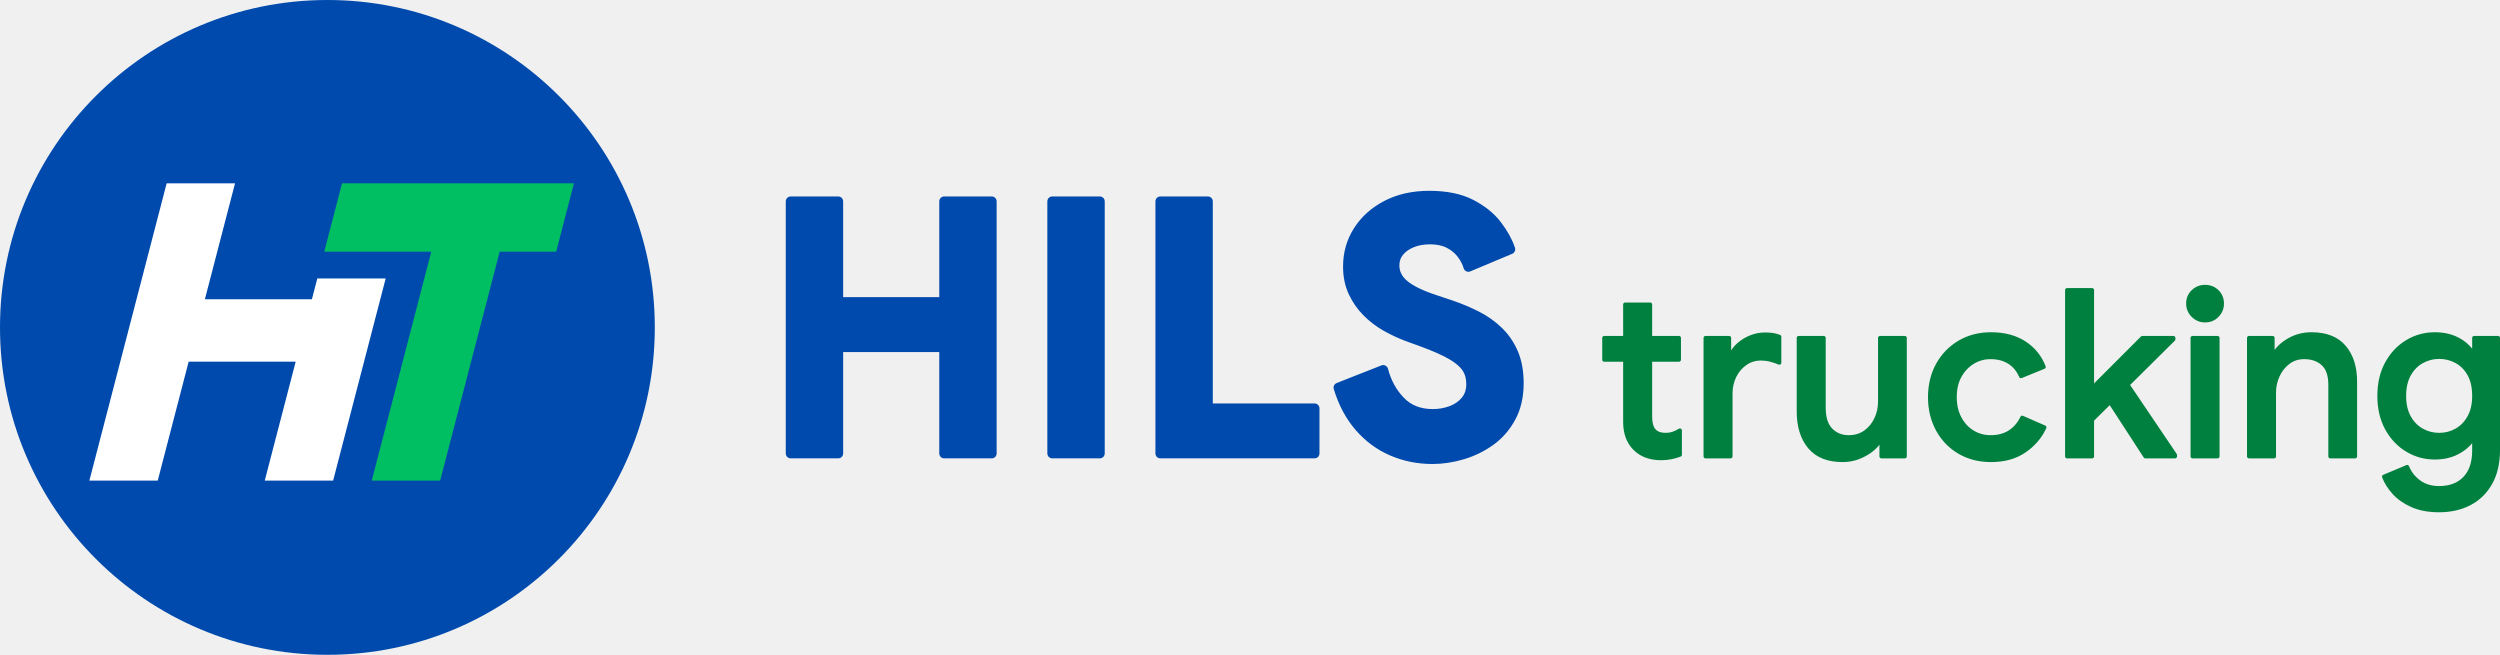
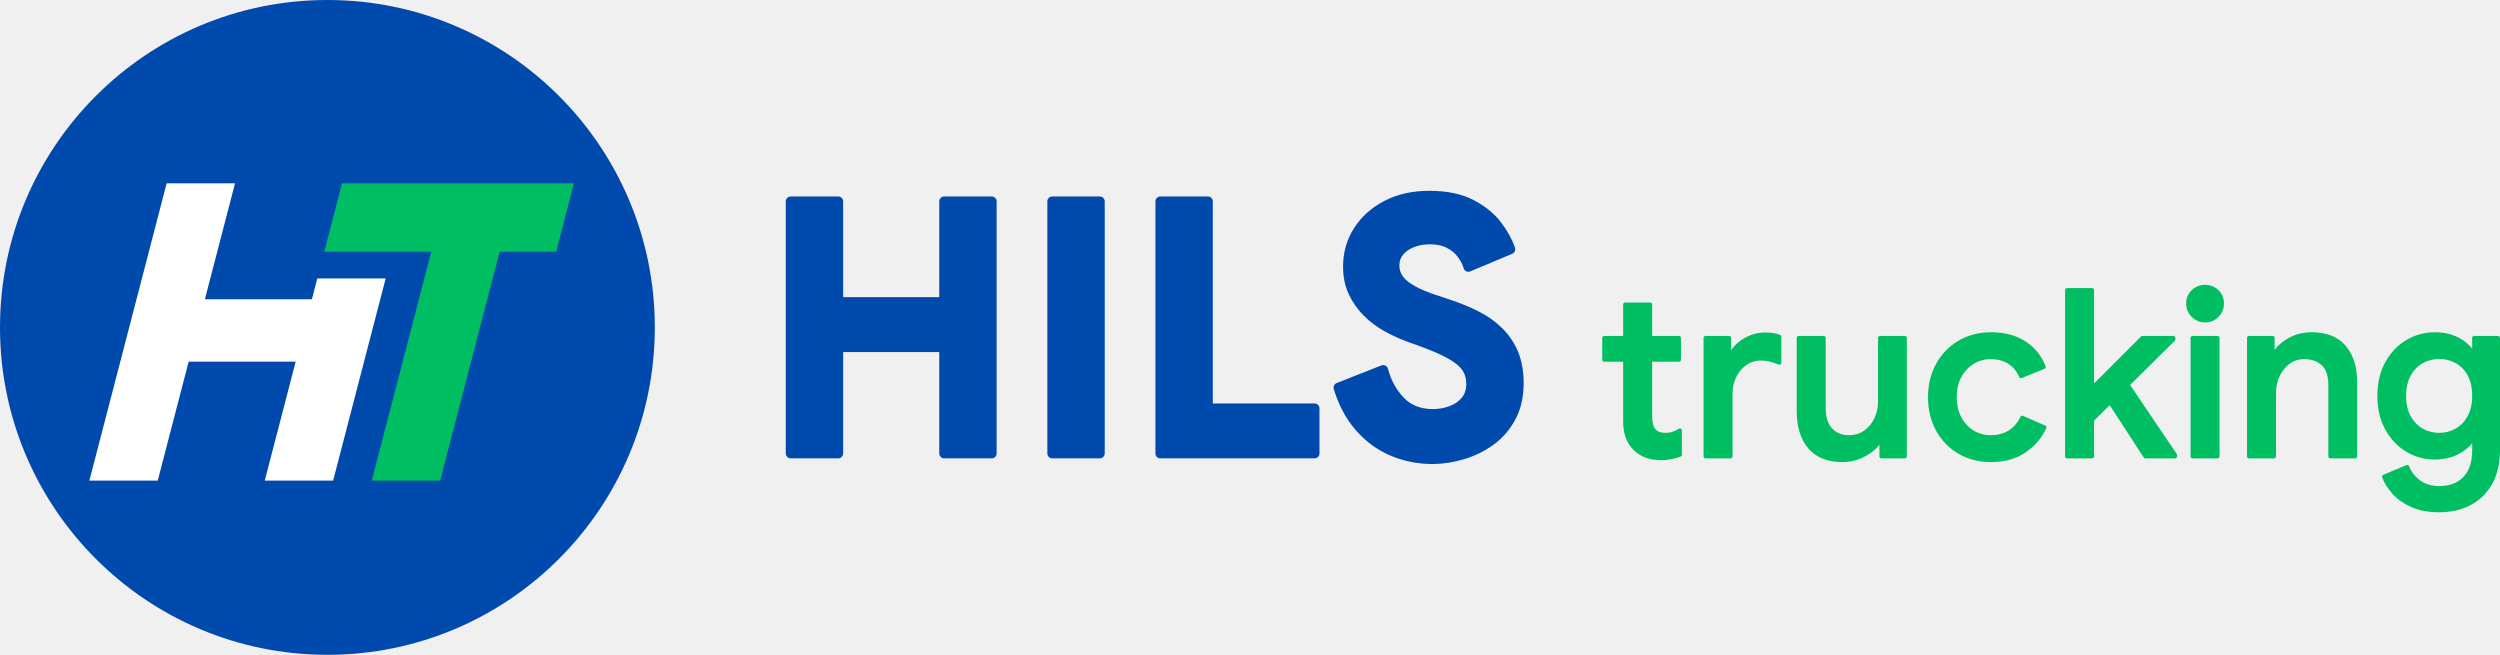
<svg xmlns="http://www.w3.org/2000/svg" viewBox="0 0 381.791 100" width="381.791" height="100">
  <circle cx="50.0" cy="50.0" r="50.0" fill="#004aad" />
  <g transform="translate(13.647,27.996) scale(0.45399)">
    <path d="M26.00,0.00L49.00,0.00L23.00,100.00L0.00,100.00ZM38.86,39.00L74.86,39.00L69.40,60.00L33.40,60.00ZM76.68,32.00L99.68,32.00L82.00,100.00L59.00,100.00Z" fill="#ffffff" />
    <path d="M85.00,0.00L163.00,0.00L157.02,23.00L79.02,23.00ZM115.02,23.00L138.02,23.00L118.00,100.00L95.00,100.00Z" fill="#00bf63" />
  </g>
  <path d="M120.753 69.247V30.753H128.011V69.247ZM124.785 53.011V46.129H147.419V53.011ZM144.194 69.247V30.753H151.452V69.247Z M160.699 69.247V30.753H167.957V69.247Z M177.204 69.247V30.753H184.462V62.366H200.753V69.247Z M218.763 70.108Q215.484 70.108 212.608 68.871Q209.731 67.634 207.608 65.188Q205.484 62.742 204.409 59.194L211.237 56.505Q211.989 59.355 213.871 61.29Q215.753 63.226 218.817 63.226Q220.323 63.226 221.667 62.715Q223.011 62.204 223.844 61.183Q224.677 60.161 224.677 58.656Q224.677 57.204 223.978 56.156Q223.28 55.108 221.64 54.167Q220.0 53.226 217.204 52.204L214.839 51.344Q213.28 50.753 211.694 49.866Q210.108 48.978 208.79 47.661Q207.473 46.344 206.667 44.624Q205.86 42.903 205.86 40.699Q205.86 37.688 207.419 35.242Q208.978 32.796 211.774 31.344Q214.57 29.892 218.28 29.892Q222.151 29.892 224.677 31.21Q227.204 32.527 228.629 34.409Q230.054 36.29 230.645 38.065L224.247 40.753Q223.925 39.677 223.172 38.71Q222.419 37.742 221.237 37.151Q220.054 36.559 218.387 36.559Q216.828 36.559 215.591 37.07Q214.355 37.581 213.656 38.468Q212.957 39.355 212.957 40.538Q212.957 42.258 214.435 43.495Q215.914 44.731 219.194 45.806L221.613 46.613Q223.656 47.312 225.511 48.253Q227.366 49.194 228.817 50.591Q230.269 51.989 231.102 53.925Q231.935 55.86 231.935 58.548Q231.935 61.505 230.753 63.71Q229.57 65.914 227.634 67.312Q225.699 68.71 223.36 69.409Q221.022 70.108 218.763 70.108Z" fill="#004aad" stroke="#004aad" stroke-width="1.505" stroke-linejoin="round" />
-   <path d="M244.986 54.941V51.605H248.357V54.941ZM253.68 69.986Q251.16 69.986 249.67 68.495Q248.18 67.005 248.18 64.45V46.495H252.012V63.634Q252.012 65.054 252.58 65.728Q253.148 66.402 254.389 66.402Q254.957 66.402 255.454 66.242Q255.951 66.083 256.554 65.728V69.454Q255.88 69.702 255.17 69.844Q254.46 69.986 253.68 69.986ZM251.799 54.941V51.605H256.412V54.941Z M260.457 69.702V51.605H264.077V54.266H264.289Q264.715 53.344 265.514 52.634Q266.312 51.925 267.359 51.499Q268.406 51.073 269.541 51.073Q270.286 51.073 270.801 51.162Q271.315 51.25 271.741 51.428V55.402Q271.067 55.118 270.375 54.941Q269.683 54.763 268.938 54.763Q267.589 54.763 266.543 55.491Q265.496 56.218 264.893 57.425Q264.289 58.631 264.289 60.121V69.702Z M281.393 70.27Q278.057 70.27 276.372 68.265Q274.686 66.26 274.686 62.818V51.605H278.518V62.286Q278.518 64.557 279.601 65.657Q280.683 66.757 282.315 66.757Q283.806 66.757 284.87 65.994Q285.935 65.231 286.52 63.989Q287.106 62.747 287.106 61.328V51.605H290.902V69.702H287.318V67.254H287.106Q286.609 68.105 285.722 68.779Q284.835 69.454 283.735 69.862Q282.635 70.27 281.393 70.27Z M304.067 70.27Q301.335 70.27 299.223 69.028Q297.112 67.786 295.923 65.604Q294.735 63.421 294.735 60.654Q294.735 57.886 295.923 55.721Q297.112 53.557 299.223 52.297Q301.335 51.037 304.067 51.037Q307.083 51.037 309.159 52.386Q311.235 53.734 312.122 56.041L308.644 57.46Q308.006 56.005 306.817 55.278Q305.628 54.55 303.996 54.55Q302.506 54.55 301.264 55.313Q300.022 56.076 299.277 57.425Q298.531 58.773 298.531 60.654Q298.531 62.499 299.277 63.883Q300.022 65.266 301.264 66.012Q302.506 66.757 303.996 66.757Q305.735 66.757 306.941 65.976Q308.148 65.195 308.822 63.776L312.228 65.266Q311.235 67.431 309.159 68.85Q307.083 70.27 304.067 70.27Z M315.67 69.702V44.295H319.502V69.702ZM317.622 65.976V61.15L327.167 51.605H331.922V51.818ZM327.628 69.702 321.312 59.979 323.973 57.354 332.17 69.489V69.702Z M334.831 69.702V51.605H338.664V69.702ZM336.748 48.944Q335.683 48.944 334.92 48.181Q334.157 47.418 334.157 46.354Q334.157 45.254 334.92 44.526Q335.683 43.799 336.748 43.799Q337.848 43.799 338.593 44.526Q339.338 45.254 339.338 46.354Q339.338 47.418 338.593 48.181Q337.848 48.944 336.748 48.944Z M343.454 69.702V51.605H347.073V54.089H347.286Q348.067 52.776 349.61 51.907Q351.154 51.037 352.999 51.037Q356.335 51.037 358.002 53.007Q359.67 54.976 359.67 58.276V69.702H355.873V58.773Q355.873 56.573 354.773 55.562Q353.673 54.55 351.899 54.55Q350.515 54.55 349.486 55.313Q348.457 56.076 347.872 57.318Q347.286 58.56 347.286 59.979V69.702Z M372.48 77.934Q370.102 77.934 368.381 77.171Q366.66 76.408 365.596 75.22Q364.531 74.031 364.07 72.789L367.618 71.299Q368.186 72.718 369.446 73.623Q370.706 74.528 372.48 74.528Q374.999 74.528 376.418 73.037Q377.838 71.547 377.838 68.815V67.076H377.625Q376.773 68.318 375.283 69.099Q373.793 69.879 371.841 69.879Q369.535 69.879 367.601 68.708Q365.667 67.537 364.514 65.426Q363.36 63.315 363.36 60.476Q363.36 57.602 364.514 55.491Q365.667 53.379 367.601 52.208Q369.535 51.037 371.841 51.037Q373.793 51.037 375.283 51.8Q376.773 52.563 377.625 53.876H377.838V51.605H381.493V68.744Q381.493 71.689 380.339 73.747Q379.186 75.805 377.164 76.87Q375.141 77.934 372.48 77.934ZM372.515 66.402Q373.935 66.402 375.159 65.71Q376.383 65.018 377.11 63.687Q377.838 62.357 377.838 60.476Q377.838 58.489 377.11 57.176Q376.383 55.863 375.159 55.189Q373.935 54.515 372.515 54.515Q371.096 54.515 369.872 55.189Q368.648 55.863 367.902 57.194Q367.157 58.525 367.157 60.476Q367.157 62.392 367.902 63.723Q368.648 65.054 369.872 65.728Q371.096 66.402 372.515 66.402Z" fill="#00803f" stroke="#00803f" stroke-width="0.596" stroke-linejoin="round" />
+   <path d="M244.986 54.941V51.605H248.357V54.941ZM253.68 69.986Q251.16 69.986 249.67 68.495Q248.18 67.005 248.18 64.45V46.495H252.012V63.634Q252.012 65.054 252.58 65.728Q253.148 66.402 254.389 66.402Q254.957 66.402 255.454 66.242Q255.951 66.083 256.554 65.728V69.454Q255.88 69.702 255.17 69.844Q254.46 69.986 253.68 69.986ZM251.799 54.941V51.605H256.412V54.941Z M260.457 69.702V51.605H264.077V54.266H264.289Q264.715 53.344 265.514 52.634Q266.312 51.925 267.359 51.499Q268.406 51.073 269.541 51.073Q270.286 51.073 270.801 51.162Q271.315 51.25 271.741 51.428V55.402Q271.067 55.118 270.375 54.941Q269.683 54.763 268.938 54.763Q267.589 54.763 266.543 55.491Q265.496 56.218 264.893 57.425Q264.289 58.631 264.289 60.121V69.702Z M281.393 70.27Q278.057 70.27 276.372 68.265Q274.686 66.26 274.686 62.818V51.605H278.518V62.286Q278.518 64.557 279.601 65.657Q280.683 66.757 282.315 66.757Q283.806 66.757 284.87 65.994Q285.935 65.231 286.52 63.989Q287.106 62.747 287.106 61.328V51.605H290.902V69.702H287.318V67.254H287.106Q286.609 68.105 285.722 68.779Q284.835 69.454 283.735 69.862Q282.635 70.27 281.393 70.27Z M304.067 70.27Q301.335 70.27 299.223 69.028Q297.112 67.786 295.923 65.604Q294.735 63.421 294.735 60.654Q294.735 57.886 295.923 55.721Q297.112 53.557 299.223 52.297Q301.335 51.037 304.067 51.037Q307.083 51.037 309.159 52.386Q311.235 53.734 312.122 56.041L308.644 57.46Q308.006 56.005 306.817 55.278Q305.628 54.55 303.996 54.55Q302.506 54.55 301.264 55.313Q300.022 56.076 299.277 57.425Q298.531 58.773 298.531 60.654Q298.531 62.499 299.277 63.883Q300.022 65.266 301.264 66.012Q302.506 66.757 303.996 66.757Q305.735 66.757 306.941 65.976Q308.148 65.195 308.822 63.776L312.228 65.266Q311.235 67.431 309.159 68.85Q307.083 70.27 304.067 70.27Z M315.67 69.702V44.295H319.502V69.702ZM317.622 65.976V61.15L327.167 51.605H331.922V51.818ZM327.628 69.702 321.312 59.979 323.973 57.354 332.17 69.489V69.702Z M334.831 69.702V51.605H338.664V69.702ZM336.748 48.944Q335.683 48.944 334.92 48.181Q334.157 47.418 334.157 46.354Q334.157 45.254 334.92 44.526Q335.683 43.799 336.748 43.799Q337.848 43.799 338.593 44.526Q339.338 45.254 339.338 46.354Q339.338 47.418 338.593 48.181Q337.848 48.944 336.748 48.944Z M343.454 69.702V51.605H347.073V54.089H347.286Q348.067 52.776 349.61 51.907Q351.154 51.037 352.999 51.037Q356.335 51.037 358.002 53.007Q359.67 54.976 359.67 58.276V69.702H355.873V58.773Q355.873 56.573 354.773 55.562Q353.673 54.55 351.899 54.55Q350.515 54.55 349.486 55.313Q348.457 56.076 347.872 57.318Q347.286 58.56 347.286 59.979V69.702Z M372.48 77.934Q370.102 77.934 368.381 77.171Q366.66 76.408 365.596 75.22Q364.531 74.031 364.07 72.789L367.618 71.299Q368.186 72.718 369.446 73.623Q370.706 74.528 372.48 74.528Q374.999 74.528 376.418 73.037Q377.838 71.547 377.838 68.815V67.076H377.625Q376.773 68.318 375.283 69.099Q373.793 69.879 371.841 69.879Q369.535 69.879 367.601 68.708Q365.667 67.537 364.514 65.426Q363.36 63.315 363.36 60.476Q363.36 57.602 364.514 55.491Q365.667 53.379 367.601 52.208Q369.535 51.037 371.841 51.037Q373.793 51.037 375.283 51.8Q376.773 52.563 377.625 53.876H377.838V51.605H381.493V68.744Q381.493 71.689 380.339 73.747Q379.186 75.805 377.164 76.87Q375.141 77.934 372.48 77.934ZM372.515 66.402Q373.935 66.402 375.159 65.71Q376.383 65.018 377.11 63.687Q377.838 62.357 377.838 60.476Q377.838 58.489 377.11 57.176Q376.383 55.863 375.159 55.189Q373.935 54.515 372.515 54.515Q371.096 54.515 369.872 55.189Q368.648 55.863 367.902 57.194Q367.157 58.525 367.157 60.476Q367.157 62.392 367.902 63.723Q368.648 65.054 369.872 65.728Q371.096 66.402 372.515 66.402Z" fill="#00bf63" stroke="#00bf63" stroke-width="0.596" stroke-linejoin="round" />
</svg>
